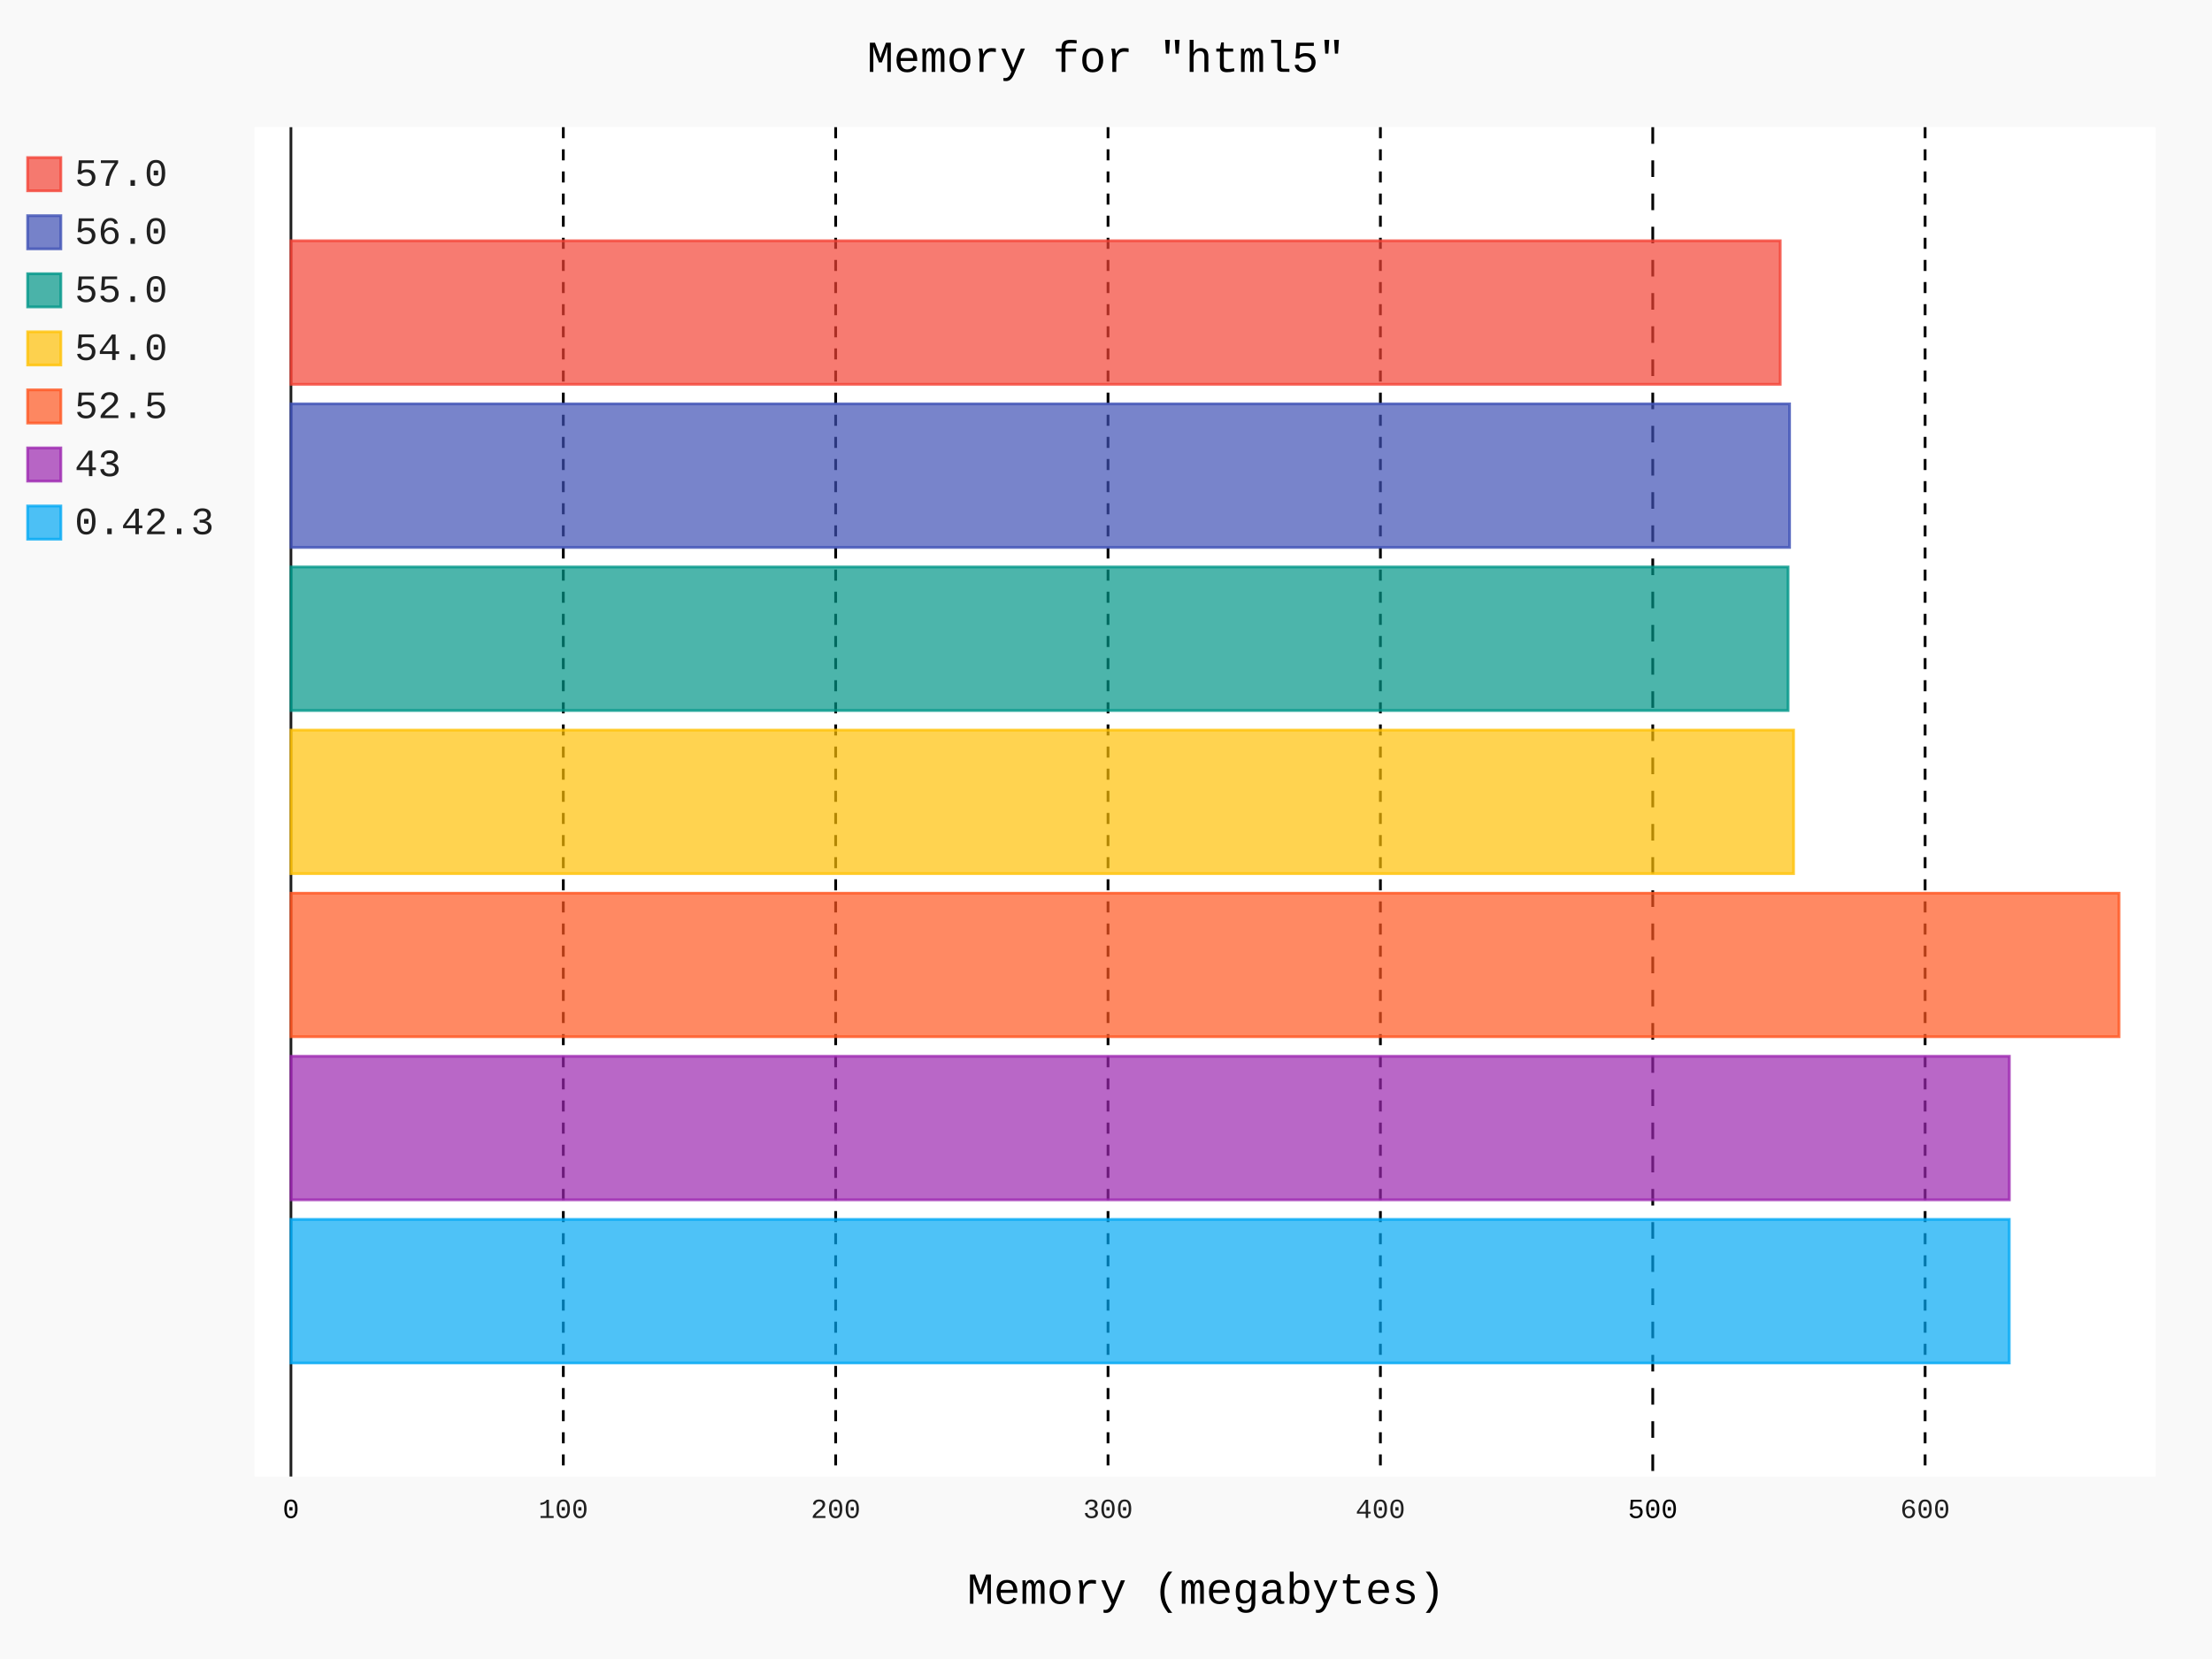
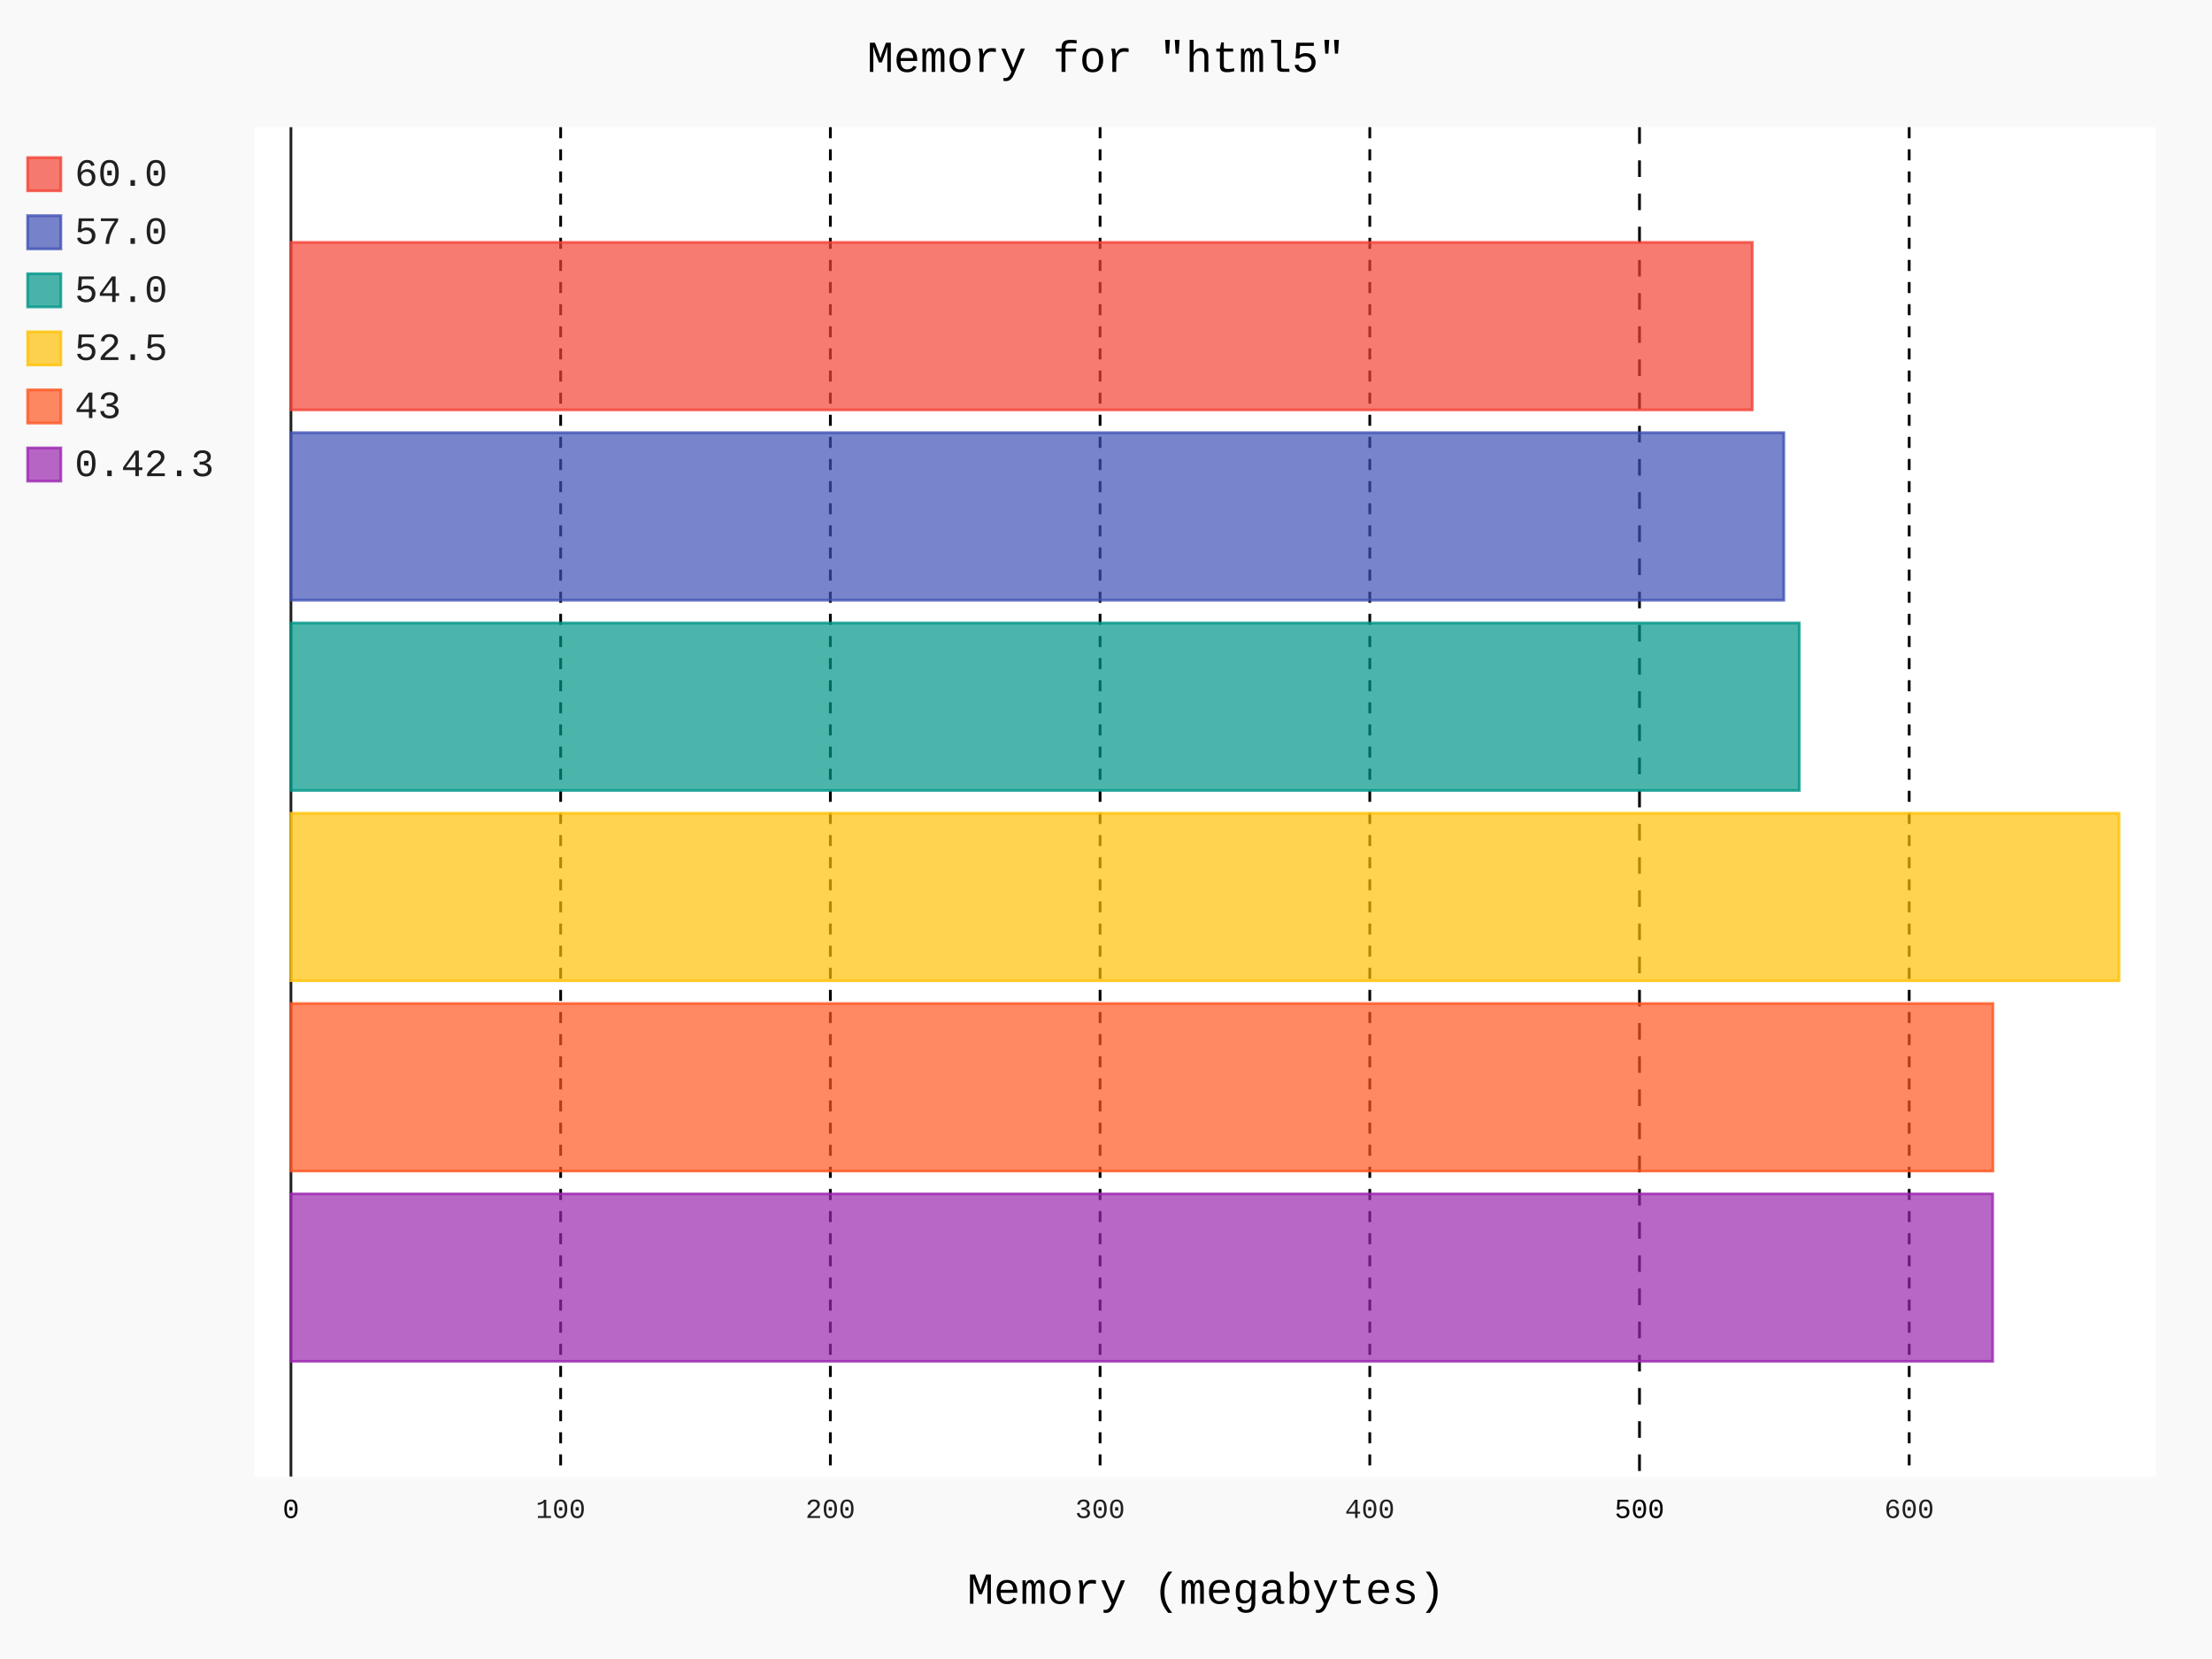
- <svg xmlns="http://www.w3.org/2000/svg" id="chart-9ffd6584-b09f-4e7b-8440-a62ddd650285" class="pygal-chart" viewBox="0 0 800 600">
+ <svg xmlns="http://www.w3.org/2000/svg" id="chart-fc841faa-af13-4aff-bbf2-ab7e3c765500" class="pygal-chart" viewBox="0 0 800 600">
  <defs>
-     <style type="text/css">#chart-9ffd6584-b09f-4e7b-8440-a62ddd650285{-webkit-user-select:none;-webkit-font-smoothing:antialiased;font-family:Consolas,"Liberation Mono",Menlo,Courier,monospace}#chart-9ffd6584-b09f-4e7b-8440-a62ddd650285 .title{font-family:Consolas,"Liberation Mono",Menlo,Courier,monospace;font-size:16px}#chart-9ffd6584-b09f-4e7b-8440-a62ddd650285 .legends .legend text{font-family:Consolas,"Liberation Mono",Menlo,Courier,monospace;font-size:14px}#chart-9ffd6584-b09f-4e7b-8440-a62ddd650285 .axis text{font-family:Consolas,"Liberation Mono",Menlo,Courier,monospace;font-size:10px}#chart-9ffd6584-b09f-4e7b-8440-a62ddd650285 .axis text.major{font-family:Consolas,"Liberation Mono",Menlo,Courier,monospace;font-size:10px}#chart-9ffd6584-b09f-4e7b-8440-a62ddd650285 .text-overlay text.value{font-family:Consolas,"Liberation Mono",Menlo,Courier,monospace;font-size:16px}#chart-9ffd6584-b09f-4e7b-8440-a62ddd650285 .text-overlay text.label{font-family:Consolas,"Liberation Mono",Menlo,Courier,monospace;font-size:10px}#chart-9ffd6584-b09f-4e7b-8440-a62ddd650285 .tooltip{font-family:Consolas,"Liberation Mono",Menlo,Courier,monospace;font-size:14px}#chart-9ffd6584-b09f-4e7b-8440-a62ddd650285 text.no_data{font-family:Consolas,"Liberation Mono",Menlo,Courier,monospace;font-size:64px}
- #chart-9ffd6584-b09f-4e7b-8440-a62ddd650285{background-color:rgba(249,249,249,1)}#chart-9ffd6584-b09f-4e7b-8440-a62ddd650285 path,#chart-9ffd6584-b09f-4e7b-8440-a62ddd650285 line,#chart-9ffd6584-b09f-4e7b-8440-a62ddd650285 rect,#chart-9ffd6584-b09f-4e7b-8440-a62ddd650285 circle{-webkit-transition:150ms;-moz-transition:150ms;transition:150ms}#chart-9ffd6584-b09f-4e7b-8440-a62ddd650285 .graph &gt; .background{fill:rgba(249,249,249,1)}#chart-9ffd6584-b09f-4e7b-8440-a62ddd650285 .plot &gt; .background{fill:rgba(255,255,255,1)}#chart-9ffd6584-b09f-4e7b-8440-a62ddd650285 .graph{fill:rgba(0,0,0,.87)}#chart-9ffd6584-b09f-4e7b-8440-a62ddd650285 text.no_data{fill:rgba(0,0,0,1)}#chart-9ffd6584-b09f-4e7b-8440-a62ddd650285 .title{fill:rgba(0,0,0,1)}#chart-9ffd6584-b09f-4e7b-8440-a62ddd650285 .legends .legend text{fill:rgba(0,0,0,.87)}#chart-9ffd6584-b09f-4e7b-8440-a62ddd650285 .legends .legend:hover text{fill:rgba(0,0,0,1)}#chart-9ffd6584-b09f-4e7b-8440-a62ddd650285 .axis .line{stroke:rgba(0,0,0,1)}#chart-9ffd6584-b09f-4e7b-8440-a62ddd650285 .axis .guide.line{stroke:rgba(0,0,0,.54)}#chart-9ffd6584-b09f-4e7b-8440-a62ddd650285 .axis .major.line{stroke:rgba(0,0,0,.87)}#chart-9ffd6584-b09f-4e7b-8440-a62ddd650285 .axis text.major{fill:rgba(0,0,0,1)}#chart-9ffd6584-b09f-4e7b-8440-a62ddd650285 .axis.y .guides:hover .guide.line,#chart-9ffd6584-b09f-4e7b-8440-a62ddd650285 .line-graph .axis.x .guides:hover .guide.line,#chart-9ffd6584-b09f-4e7b-8440-a62ddd650285 .stackedline-graph .axis.x .guides:hover .guide.line,#chart-9ffd6584-b09f-4e7b-8440-a62ddd650285 .xy-graph .axis.x .guides:hover .guide.line{stroke:rgba(0,0,0,1)}#chart-9ffd6584-b09f-4e7b-8440-a62ddd650285 .axis .guides:hover text{fill:rgba(0,0,0,1)}#chart-9ffd6584-b09f-4e7b-8440-a62ddd650285 .reactive{fill-opacity:.7;stroke-opacity:.8;stroke-width:1}#chart-9ffd6584-b09f-4e7b-8440-a62ddd650285 .ci{stroke:rgba(0,0,0,.87)}#chart-9ffd6584-b09f-4e7b-8440-a62ddd650285 .reactive.active,#chart-9ffd6584-b09f-4e7b-8440-a62ddd650285 .active .reactive{fill-opacity:.8;stroke-opacity:.9;stroke-width:4}#chart-9ffd6584-b09f-4e7b-8440-a62ddd650285 .ci .reactive.active{stroke-width:1.5}#chart-9ffd6584-b09f-4e7b-8440-a62ddd650285 .series text{fill:rgba(0,0,0,1)}#chart-9ffd6584-b09f-4e7b-8440-a62ddd650285 .tooltip rect{fill:rgba(255,255,255,1);stroke:rgba(0,0,0,1);-webkit-transition:opacity 150ms;-moz-transition:opacity 150ms;transition:opacity 150ms}#chart-9ffd6584-b09f-4e7b-8440-a62ddd650285 .tooltip .label{fill:rgba(0,0,0,.87)}#chart-9ffd6584-b09f-4e7b-8440-a62ddd650285 .tooltip .label{fill:rgba(0,0,0,.87)}#chart-9ffd6584-b09f-4e7b-8440-a62ddd650285 .tooltip .legend{font-size:.8em;fill:rgba(0,0,0,.54)}#chart-9ffd6584-b09f-4e7b-8440-a62ddd650285 .tooltip .x_label{font-size:.6em;fill:rgba(0,0,0,1)}#chart-9ffd6584-b09f-4e7b-8440-a62ddd650285 .tooltip .xlink{font-size:.5em;text-decoration:underline}#chart-9ffd6584-b09f-4e7b-8440-a62ddd650285 .tooltip .value{font-size:1.5em}#chart-9ffd6584-b09f-4e7b-8440-a62ddd650285 .bound{font-size:.5em}#chart-9ffd6584-b09f-4e7b-8440-a62ddd650285 .max-value{font-size:.75em;fill:rgba(0,0,0,.54)}#chart-9ffd6584-b09f-4e7b-8440-a62ddd650285 .map-element{fill:rgba(255,255,255,1);stroke:rgba(0,0,0,.54) !important}#chart-9ffd6584-b09f-4e7b-8440-a62ddd650285 .map-element .reactive{fill-opacity:inherit;stroke-opacity:inherit}#chart-9ffd6584-b09f-4e7b-8440-a62ddd650285 .color-0,#chart-9ffd6584-b09f-4e7b-8440-a62ddd650285 .color-0 a:visited{stroke:#F44336;fill:#F44336}#chart-9ffd6584-b09f-4e7b-8440-a62ddd650285 .color-1,#chart-9ffd6584-b09f-4e7b-8440-a62ddd650285 .color-1 a:visited{stroke:#3F51B5;fill:#3F51B5}#chart-9ffd6584-b09f-4e7b-8440-a62ddd650285 .color-2,#chart-9ffd6584-b09f-4e7b-8440-a62ddd650285 .color-2 a:visited{stroke:#009688;fill:#009688}#chart-9ffd6584-b09f-4e7b-8440-a62ddd650285 .color-3,#chart-9ffd6584-b09f-4e7b-8440-a62ddd650285 .color-3 a:visited{stroke:#FFC107;fill:#FFC107}#chart-9ffd6584-b09f-4e7b-8440-a62ddd650285 .color-4,#chart-9ffd6584-b09f-4e7b-8440-a62ddd650285 .color-4 a:visited{stroke:#FF5722;fill:#FF5722}#chart-9ffd6584-b09f-4e7b-8440-a62ddd650285 .color-5,#chart-9ffd6584-b09f-4e7b-8440-a62ddd650285 .color-5 a:visited{stroke:#9C27B0;fill:#9C27B0}#chart-9ffd6584-b09f-4e7b-8440-a62ddd650285 .color-6,#chart-9ffd6584-b09f-4e7b-8440-a62ddd650285 .color-6 a:visited{stroke:#03A9F4;fill:#03A9F4}#chart-9ffd6584-b09f-4e7b-8440-a62ddd650285 .text-overlay .color-0 text{fill:black}#chart-9ffd6584-b09f-4e7b-8440-a62ddd650285 .text-overlay .color-1 text{fill:black}#chart-9ffd6584-b09f-4e7b-8440-a62ddd650285 .text-overlay .color-2 text{fill:black}#chart-9ffd6584-b09f-4e7b-8440-a62ddd650285 .text-overlay .color-3 text{fill:black}#chart-9ffd6584-b09f-4e7b-8440-a62ddd650285 .text-overlay .color-4 text{fill:black}#chart-9ffd6584-b09f-4e7b-8440-a62ddd650285 .text-overlay .color-5 text{fill:black}#chart-9ffd6584-b09f-4e7b-8440-a62ddd650285 .text-overlay .color-6 text{fill:black}
- #chart-9ffd6584-b09f-4e7b-8440-a62ddd650285 text.no_data{text-anchor:middle}#chart-9ffd6584-b09f-4e7b-8440-a62ddd650285 .guide.line{fill:none}#chart-9ffd6584-b09f-4e7b-8440-a62ddd650285 .centered{text-anchor:middle}#chart-9ffd6584-b09f-4e7b-8440-a62ddd650285 .title{text-anchor:middle}#chart-9ffd6584-b09f-4e7b-8440-a62ddd650285 .legends .legend text{fill-opacity:1}#chart-9ffd6584-b09f-4e7b-8440-a62ddd650285 .axis.x text{text-anchor:middle}#chart-9ffd6584-b09f-4e7b-8440-a62ddd650285 .axis.x:not(.web) text[transform]{text-anchor:start}#chart-9ffd6584-b09f-4e7b-8440-a62ddd650285 .axis.x:not(.web) text[transform].backwards{text-anchor:end}#chart-9ffd6584-b09f-4e7b-8440-a62ddd650285 .axis.y text{text-anchor:end}#chart-9ffd6584-b09f-4e7b-8440-a62ddd650285 .axis.y text[transform].backwards{text-anchor:start}#chart-9ffd6584-b09f-4e7b-8440-a62ddd650285 .axis.y2 text{text-anchor:start}#chart-9ffd6584-b09f-4e7b-8440-a62ddd650285 .axis.y2 text[transform].backwards{text-anchor:end}#chart-9ffd6584-b09f-4e7b-8440-a62ddd650285 .axis .guide.line{stroke-dasharray:4,4;stroke:black}#chart-9ffd6584-b09f-4e7b-8440-a62ddd650285 .axis .major.guide.line{stroke-dasharray:6,6;stroke:black}#chart-9ffd6584-b09f-4e7b-8440-a62ddd650285 .horizontal .axis.y .guide.line,#chart-9ffd6584-b09f-4e7b-8440-a62ddd650285 .horizontal .axis.y2 .guide.line,#chart-9ffd6584-b09f-4e7b-8440-a62ddd650285 .vertical .axis.x .guide.line{opacity:0}#chart-9ffd6584-b09f-4e7b-8440-a62ddd650285 .horizontal .axis.always_show .guide.line,#chart-9ffd6584-b09f-4e7b-8440-a62ddd650285 .vertical .axis.always_show .guide.line{opacity:1 !important}#chart-9ffd6584-b09f-4e7b-8440-a62ddd650285 .axis.y .guides:hover .guide.line,#chart-9ffd6584-b09f-4e7b-8440-a62ddd650285 .axis.y2 .guides:hover .guide.line,#chart-9ffd6584-b09f-4e7b-8440-a62ddd650285 .axis.x .guides:hover .guide.line{opacity:1}#chart-9ffd6584-b09f-4e7b-8440-a62ddd650285 .axis .guides:hover text{opacity:1}#chart-9ffd6584-b09f-4e7b-8440-a62ddd650285 .nofill{fill:none}#chart-9ffd6584-b09f-4e7b-8440-a62ddd650285 .subtle-fill{fill-opacity:.2}#chart-9ffd6584-b09f-4e7b-8440-a62ddd650285 .dot{stroke-width:1px;fill-opacity:1;stroke-opacity:1}#chart-9ffd6584-b09f-4e7b-8440-a62ddd650285 .dot.active{stroke-width:5px}#chart-9ffd6584-b09f-4e7b-8440-a62ddd650285 .dot.negative{fill:transparent}#chart-9ffd6584-b09f-4e7b-8440-a62ddd650285 text,#chart-9ffd6584-b09f-4e7b-8440-a62ddd650285 tspan{stroke:none !important}#chart-9ffd6584-b09f-4e7b-8440-a62ddd650285 .series text.active{opacity:1}#chart-9ffd6584-b09f-4e7b-8440-a62ddd650285 .tooltip rect{fill-opacity:.95;stroke-width:.5}#chart-9ffd6584-b09f-4e7b-8440-a62ddd650285 .tooltip text{fill-opacity:1}#chart-9ffd6584-b09f-4e7b-8440-a62ddd650285 .showable{visibility:hidden}#chart-9ffd6584-b09f-4e7b-8440-a62ddd650285 .showable.shown{visibility:visible}#chart-9ffd6584-b09f-4e7b-8440-a62ddd650285 .gauge-background{fill:rgba(229,229,229,1);stroke:none}#chart-9ffd6584-b09f-4e7b-8440-a62ddd650285 .bg-lines{stroke:rgba(249,249,249,1);stroke-width:2px}</style>
+     <style type="text/css">#chart-fc841faa-af13-4aff-bbf2-ab7e3c765500{-webkit-user-select:none;-webkit-font-smoothing:antialiased;font-family:Consolas,"Liberation Mono",Menlo,Courier,monospace}#chart-fc841faa-af13-4aff-bbf2-ab7e3c765500 .title{font-family:Consolas,"Liberation Mono",Menlo,Courier,monospace;font-size:16px}#chart-fc841faa-af13-4aff-bbf2-ab7e3c765500 .legends .legend text{font-family:Consolas,"Liberation Mono",Menlo,Courier,monospace;font-size:14px}#chart-fc841faa-af13-4aff-bbf2-ab7e3c765500 .axis text{font-family:Consolas,"Liberation Mono",Menlo,Courier,monospace;font-size:10px}#chart-fc841faa-af13-4aff-bbf2-ab7e3c765500 .axis text.major{font-family:Consolas,"Liberation Mono",Menlo,Courier,monospace;font-size:10px}#chart-fc841faa-af13-4aff-bbf2-ab7e3c765500 .text-overlay text.value{font-family:Consolas,"Liberation Mono",Menlo,Courier,monospace;font-size:16px}#chart-fc841faa-af13-4aff-bbf2-ab7e3c765500 .text-overlay text.label{font-family:Consolas,"Liberation Mono",Menlo,Courier,monospace;font-size:10px}#chart-fc841faa-af13-4aff-bbf2-ab7e3c765500 .tooltip{font-family:Consolas,"Liberation Mono",Menlo,Courier,monospace;font-size:14px}#chart-fc841faa-af13-4aff-bbf2-ab7e3c765500 text.no_data{font-family:Consolas,"Liberation Mono",Menlo,Courier,monospace;font-size:64px}
+ #chart-fc841faa-af13-4aff-bbf2-ab7e3c765500{background-color:rgba(249,249,249,1)}#chart-fc841faa-af13-4aff-bbf2-ab7e3c765500 path,#chart-fc841faa-af13-4aff-bbf2-ab7e3c765500 line,#chart-fc841faa-af13-4aff-bbf2-ab7e3c765500 rect,#chart-fc841faa-af13-4aff-bbf2-ab7e3c765500 circle{-webkit-transition:150ms;-moz-transition:150ms;transition:150ms}#chart-fc841faa-af13-4aff-bbf2-ab7e3c765500 .graph &gt; .background{fill:rgba(249,249,249,1)}#chart-fc841faa-af13-4aff-bbf2-ab7e3c765500 .plot &gt; .background{fill:rgba(255,255,255,1)}#chart-fc841faa-af13-4aff-bbf2-ab7e3c765500 .graph{fill:rgba(0,0,0,.87)}#chart-fc841faa-af13-4aff-bbf2-ab7e3c765500 text.no_data{fill:rgba(0,0,0,1)}#chart-fc841faa-af13-4aff-bbf2-ab7e3c765500 .title{fill:rgba(0,0,0,1)}#chart-fc841faa-af13-4aff-bbf2-ab7e3c765500 .legends .legend text{fill:rgba(0,0,0,.87)}#chart-fc841faa-af13-4aff-bbf2-ab7e3c765500 .legends .legend:hover text{fill:rgba(0,0,0,1)}#chart-fc841faa-af13-4aff-bbf2-ab7e3c765500 .axis .line{stroke:rgba(0,0,0,1)}#chart-fc841faa-af13-4aff-bbf2-ab7e3c765500 .axis .guide.line{stroke:rgba(0,0,0,.54)}#chart-fc841faa-af13-4aff-bbf2-ab7e3c765500 .axis .major.line{stroke:rgba(0,0,0,.87)}#chart-fc841faa-af13-4aff-bbf2-ab7e3c765500 .axis text.major{fill:rgba(0,0,0,1)}#chart-fc841faa-af13-4aff-bbf2-ab7e3c765500 .axis.y .guides:hover .guide.line,#chart-fc841faa-af13-4aff-bbf2-ab7e3c765500 .line-graph .axis.x .guides:hover .guide.line,#chart-fc841faa-af13-4aff-bbf2-ab7e3c765500 .stackedline-graph .axis.x .guides:hover .guide.line,#chart-fc841faa-af13-4aff-bbf2-ab7e3c765500 .xy-graph .axis.x .guides:hover .guide.line{stroke:rgba(0,0,0,1)}#chart-fc841faa-af13-4aff-bbf2-ab7e3c765500 .axis .guides:hover text{fill:rgba(0,0,0,1)}#chart-fc841faa-af13-4aff-bbf2-ab7e3c765500 .reactive{fill-opacity:.7;stroke-opacity:.8;stroke-width:1}#chart-fc841faa-af13-4aff-bbf2-ab7e3c765500 .ci{stroke:rgba(0,0,0,.87)}#chart-fc841faa-af13-4aff-bbf2-ab7e3c765500 .reactive.active,#chart-fc841faa-af13-4aff-bbf2-ab7e3c765500 .active .reactive{fill-opacity:.8;stroke-opacity:.9;stroke-width:4}#chart-fc841faa-af13-4aff-bbf2-ab7e3c765500 .ci .reactive.active{stroke-width:1.5}#chart-fc841faa-af13-4aff-bbf2-ab7e3c765500 .series text{fill:rgba(0,0,0,1)}#chart-fc841faa-af13-4aff-bbf2-ab7e3c765500 .tooltip rect{fill:rgba(255,255,255,1);stroke:rgba(0,0,0,1);-webkit-transition:opacity 150ms;-moz-transition:opacity 150ms;transition:opacity 150ms}#chart-fc841faa-af13-4aff-bbf2-ab7e3c765500 .tooltip .label{fill:rgba(0,0,0,.87)}#chart-fc841faa-af13-4aff-bbf2-ab7e3c765500 .tooltip .label{fill:rgba(0,0,0,.87)}#chart-fc841faa-af13-4aff-bbf2-ab7e3c765500 .tooltip .legend{font-size:.8em;fill:rgba(0,0,0,.54)}#chart-fc841faa-af13-4aff-bbf2-ab7e3c765500 .tooltip .x_label{font-size:.6em;fill:rgba(0,0,0,1)}#chart-fc841faa-af13-4aff-bbf2-ab7e3c765500 .tooltip .xlink{font-size:.5em;text-decoration:underline}#chart-fc841faa-af13-4aff-bbf2-ab7e3c765500 .tooltip .value{font-size:1.5em}#chart-fc841faa-af13-4aff-bbf2-ab7e3c765500 .bound{font-size:.5em}#chart-fc841faa-af13-4aff-bbf2-ab7e3c765500 .max-value{font-size:.75em;fill:rgba(0,0,0,.54)}#chart-fc841faa-af13-4aff-bbf2-ab7e3c765500 .map-element{fill:rgba(255,255,255,1);stroke:rgba(0,0,0,.54) !important}#chart-fc841faa-af13-4aff-bbf2-ab7e3c765500 .map-element .reactive{fill-opacity:inherit;stroke-opacity:inherit}#chart-fc841faa-af13-4aff-bbf2-ab7e3c765500 .color-0,#chart-fc841faa-af13-4aff-bbf2-ab7e3c765500 .color-0 a:visited{stroke:#F44336;fill:#F44336}#chart-fc841faa-af13-4aff-bbf2-ab7e3c765500 .color-1,#chart-fc841faa-af13-4aff-bbf2-ab7e3c765500 .color-1 a:visited{stroke:#3F51B5;fill:#3F51B5}#chart-fc841faa-af13-4aff-bbf2-ab7e3c765500 .color-2,#chart-fc841faa-af13-4aff-bbf2-ab7e3c765500 .color-2 a:visited{stroke:#009688;fill:#009688}#chart-fc841faa-af13-4aff-bbf2-ab7e3c765500 .color-3,#chart-fc841faa-af13-4aff-bbf2-ab7e3c765500 .color-3 a:visited{stroke:#FFC107;fill:#FFC107}#chart-fc841faa-af13-4aff-bbf2-ab7e3c765500 .color-4,#chart-fc841faa-af13-4aff-bbf2-ab7e3c765500 .color-4 a:visited{stroke:#FF5722;fill:#FF5722}#chart-fc841faa-af13-4aff-bbf2-ab7e3c765500 .color-5,#chart-fc841faa-af13-4aff-bbf2-ab7e3c765500 .color-5 a:visited{stroke:#9C27B0;fill:#9C27B0}#chart-fc841faa-af13-4aff-bbf2-ab7e3c765500 .text-overlay .color-0 text{fill:black}#chart-fc841faa-af13-4aff-bbf2-ab7e3c765500 .text-overlay .color-1 text{fill:black}#chart-fc841faa-af13-4aff-bbf2-ab7e3c765500 .text-overlay .color-2 text{fill:black}#chart-fc841faa-af13-4aff-bbf2-ab7e3c765500 .text-overlay .color-3 text{fill:black}#chart-fc841faa-af13-4aff-bbf2-ab7e3c765500 .text-overlay .color-4 text{fill:black}#chart-fc841faa-af13-4aff-bbf2-ab7e3c765500 .text-overlay .color-5 text{fill:black}
+ #chart-fc841faa-af13-4aff-bbf2-ab7e3c765500 text.no_data{text-anchor:middle}#chart-fc841faa-af13-4aff-bbf2-ab7e3c765500 .guide.line{fill:none}#chart-fc841faa-af13-4aff-bbf2-ab7e3c765500 .centered{text-anchor:middle}#chart-fc841faa-af13-4aff-bbf2-ab7e3c765500 .title{text-anchor:middle}#chart-fc841faa-af13-4aff-bbf2-ab7e3c765500 .legends .legend text{fill-opacity:1}#chart-fc841faa-af13-4aff-bbf2-ab7e3c765500 .axis.x text{text-anchor:middle}#chart-fc841faa-af13-4aff-bbf2-ab7e3c765500 .axis.x:not(.web) text[transform]{text-anchor:start}#chart-fc841faa-af13-4aff-bbf2-ab7e3c765500 .axis.x:not(.web) text[transform].backwards{text-anchor:end}#chart-fc841faa-af13-4aff-bbf2-ab7e3c765500 .axis.y text{text-anchor:end}#chart-fc841faa-af13-4aff-bbf2-ab7e3c765500 .axis.y text[transform].backwards{text-anchor:start}#chart-fc841faa-af13-4aff-bbf2-ab7e3c765500 .axis.y2 text{text-anchor:start}#chart-fc841faa-af13-4aff-bbf2-ab7e3c765500 .axis.y2 text[transform].backwards{text-anchor:end}#chart-fc841faa-af13-4aff-bbf2-ab7e3c765500 .axis .guide.line{stroke-dasharray:4,4;stroke:black}#chart-fc841faa-af13-4aff-bbf2-ab7e3c765500 .axis .major.guide.line{stroke-dasharray:6,6;stroke:black}#chart-fc841faa-af13-4aff-bbf2-ab7e3c765500 .horizontal .axis.y .guide.line,#chart-fc841faa-af13-4aff-bbf2-ab7e3c765500 .horizontal .axis.y2 .guide.line,#chart-fc841faa-af13-4aff-bbf2-ab7e3c765500 .vertical .axis.x .guide.line{opacity:0}#chart-fc841faa-af13-4aff-bbf2-ab7e3c765500 .horizontal .axis.always_show .guide.line,#chart-fc841faa-af13-4aff-bbf2-ab7e3c765500 .vertical .axis.always_show .guide.line{opacity:1 !important}#chart-fc841faa-af13-4aff-bbf2-ab7e3c765500 .axis.y .guides:hover .guide.line,#chart-fc841faa-af13-4aff-bbf2-ab7e3c765500 .axis.y2 .guides:hover .guide.line,#chart-fc841faa-af13-4aff-bbf2-ab7e3c765500 .axis.x .guides:hover .guide.line{opacity:1}#chart-fc841faa-af13-4aff-bbf2-ab7e3c765500 .axis .guides:hover text{opacity:1}#chart-fc841faa-af13-4aff-bbf2-ab7e3c765500 .nofill{fill:none}#chart-fc841faa-af13-4aff-bbf2-ab7e3c765500 .subtle-fill{fill-opacity:.2}#chart-fc841faa-af13-4aff-bbf2-ab7e3c765500 .dot{stroke-width:1px;fill-opacity:1;stroke-opacity:1}#chart-fc841faa-af13-4aff-bbf2-ab7e3c765500 .dot.active{stroke-width:5px}#chart-fc841faa-af13-4aff-bbf2-ab7e3c765500 .dot.negative{fill:transparent}#chart-fc841faa-af13-4aff-bbf2-ab7e3c765500 text,#chart-fc841faa-af13-4aff-bbf2-ab7e3c765500 tspan{stroke:none !important}#chart-fc841faa-af13-4aff-bbf2-ab7e3c765500 .series text.active{opacity:1}#chart-fc841faa-af13-4aff-bbf2-ab7e3c765500 .tooltip rect{fill-opacity:.95;stroke-width:.5}#chart-fc841faa-af13-4aff-bbf2-ab7e3c765500 .tooltip text{fill-opacity:1}#chart-fc841faa-af13-4aff-bbf2-ab7e3c765500 .showable{visibility:hidden}#chart-fc841faa-af13-4aff-bbf2-ab7e3c765500 .showable.shown{visibility:visible}#chart-fc841faa-af13-4aff-bbf2-ab7e3c765500 .gauge-background{fill:rgba(229,229,229,1);stroke:none}#chart-fc841faa-af13-4aff-bbf2-ab7e3c765500 .bg-lines{stroke:rgba(249,249,249,1);stroke-width:2px}</style>
  </defs>
  <g class="graph horizontalbar-graph horizontal">
    <rect x="0" y="0" width="800" height="600" class="background" />
    <g transform="translate(92, 46)" class="plot">
      <rect x="0" y="0" width="687.6" height="488" class="background" />
      <g class="axis x always_show">
        <g class="guides">
          <path d="M13.223 0 v488" class="axis major line" />
          <text x="13.223" y="503.0" class="major">0</text>
        </g>
        <g class="guides">
-           <path d="M111.726 0 v488" class="guide line" />
-           <text x="111.726" y="503.0" class="">100</text>
+           <path d="M110.767 0 v488" class="guide line" />
+           <text x="110.767" y="503.0" class="">100</text>
        </g>
        <g class="guides">
-           <path d="M210.23 0 v488" class="guide line" />
-           <text x="210.23" y="503.0" class="">200</text>
+           <path d="M208.311 0 v488" class="guide line" />
+           <text x="208.311" y="503.0" class="">200</text>
        </g>
        <g class="guides">
-           <path d="M308.733 0 v488" class="guide line" />
-           <text x="308.733" y="503.0" class="">300</text>
+           <path d="M305.855 0 v488" class="guide line" />
+           <text x="305.855" y="503.0" class="">300</text>
        </g>
        <g class="guides">
-           <path d="M407.237 0 v488" class="guide line" />
-           <text x="407.237" y="503.0" class="">400</text>
+           <path d="M403.399 0 v488" class="guide line" />
+           <text x="403.399" y="503.0" class="">400</text>
        </g>
        <g class="guides">
-           <path d="M505.74 0 v488" class="major guide line" />
-           <text x="505.74" y="503.0" class="major">500</text>
+           <path d="M500.943 0 v488" class="major guide line" />
+           <text x="500.943" y="503.0" class="major">500</text>
        </g>
        <g class="guides">
-           <path d="M604.243 0 v488" class="guide line" />
-           <text x="604.243" y="503.0" class="">600</text>
-         </g>
-       </g>
-       <g class="series serie-6 color-6">
-         <g class="bars">
-           <g class="bar">
-             <rect x="13.223" y="395.012" rx="0" ry="0" width="621.452" height="51.91" class="rect reactive tooltip-trigger" />
-           </g>
+           <path d="M598.487 0 v488" class="guide line" />
+           <text x="598.487" y="503.0" class="">600</text>
        </g>
      </g>
      <g class="series serie-5 color-5">
        <g class="bars">
          <g class="bar">
-             <rect x="13.223" y="336.023" rx="0" ry="0" width="621.479" height="51.91" class="rect reactive tooltip-trigger" />
+             <rect x="13.223" y="385.77" rx="0" ry="0" width="615.445" height="60.562" class="rect reactive tooltip-trigger" />
          </g>
        </g>
      </g>
      <g class="series serie-4 color-4">
        <g class="bars">
          <g class="bar">
-             <rect x="13.223" y="277.034" rx="0" ry="0" width="661.154" height="51.91" class="rect reactive tooltip-trigger" />
+             <rect x="13.223" y="316.95" rx="0" ry="0" width="615.529" height="60.562" class="rect reactive tooltip-trigger" />
          </g>
        </g>
      </g>
      <g class="series serie-3 color-3">
        <g class="bars">
          <g class="bar">
-             <rect x="13.223" y="218.045" rx="0" ry="0" width="543.446" height="51.91" class="rect reactive tooltip-trigger" />
+             <rect x="13.223" y="248.129" rx="0" ry="0" width="661.154" height="60.562" class="rect reactive tooltip-trigger" />
          </g>
        </g>
      </g>
      <g class="series serie-2 color-2">
        <g class="bars">
          <g class="bar">
-             <rect x="13.223" y="159.056" rx="0" ry="0" width="541.457" height="51.91" class="rect reactive tooltip-trigger" />
+             <rect x="13.223" y="179.309" rx="0" ry="0" width="545.507" height="60.562" class="rect reactive tooltip-trigger" />
          </g>
        </g>
      </g>
      <g class="series serie-1 color-1">
        <g class="bars">
          <g class="bar">
-             <rect x="13.223" y="100.067" rx="0" ry="0" width="542.003" height="51.91" class="rect reactive tooltip-trigger" />
+             <rect x="13.223" y="110.488" rx="0" ry="0" width="539.902" height="60.562" class="rect reactive tooltip-trigger" />
          </g>
        </g>
      </g>
      <g class="series serie-0 color-0">
        <g class="bars">
          <g class="bar">
-             <rect x="13.223" y="41.078" rx="0" ry="0" width="538.613" height="51.91" class="rect reactive tooltip-trigger" />
+             <rect x="13.223" y="41.668" rx="0" ry="0" width="528.494" height="60.562" class="rect reactive tooltip-trigger" />
          </g>
        </g>
      </g>
    </g>
    <g class="titles">
      <text x="400.0" y="26" class="title plot_title">Memory for "html5"</text>
      <text x="436.2" y="580" class="title">Memory (megabytes)</text>
    </g>
    <g transform="translate(92, 46)" class="plot overlay">
-       <g class="series serie-6 color-6" />
      <g class="series serie-5 color-5" />
      <g class="series serie-4 color-4" />
      <g class="series serie-3 color-3" />
      <g class="series serie-2 color-2" />
      <g class="series serie-1 color-1" />
      <g class="series serie-0 color-0" />
    </g>
    <g transform="translate(92, 46)" class="plot text-overlay">
-       <g class="series serie-6 color-6" />
      <g class="series serie-5 color-5" />
      <g class="series serie-4 color-4" />
      <g class="series serie-3 color-3" />
      <g class="series serie-2 color-2" />
      <g class="series serie-1 color-1" />
      <g class="series serie-0 color-0" />
    </g>
    <g transform="translate(92, 46)" class="plot tooltip-overlay">
      <g transform="translate(0 0)" style="opacity: 0" class="tooltip">
        <rect rx="0" ry="0" width="0" height="0" class="tooltip-box" />
        <g class="text" />
      </g>
    </g>
    <g transform="translate(10, 56)" class="legends">
      <g id="activate-serie-0" class="legend reactive activate-serie">
        <rect x="0.0" y="1.0" width="12" height="12" class="color-0 reactive" />
-         <text x="17.0" y="11.2">57.0</text>
+         <text x="17.0" y="11.2">60.0</text>
      </g>
      <g id="activate-serie-1" class="legend reactive activate-serie">
        <rect x="0.0" y="22.0" width="12" height="12" class="color-1 reactive" />
-         <text x="17.0" y="32.2">56.0</text>
+         <text x="17.0" y="32.2">57.0</text>
      </g>
      <g id="activate-serie-2" class="legend reactive activate-serie">
        <rect x="0.0" y="43.0" width="12" height="12" class="color-2 reactive" />
-         <text x="17.0" y="53.2">55.0</text>
+         <text x="17.0" y="53.2">54.0</text>
      </g>
      <g id="activate-serie-3" class="legend reactive activate-serie">
        <rect x="0.0" y="64.0" width="12" height="12" class="color-3 reactive" />
-         <text x="17.0" y="74.2">54.0</text>
+         <text x="17.0" y="74.2">52.5</text>
      </g>
      <g id="activate-serie-4" class="legend reactive activate-serie">
        <rect x="0.0" y="85.0" width="12" height="12" class="color-4 reactive" />
-         <text x="17.0" y="95.2">52.5</text>
+         <text x="17.0" y="95.2">43</text>
      </g>
      <g id="activate-serie-5" class="legend reactive activate-serie">
        <rect x="0.0" y="106.0" width="12" height="12" class="color-5 reactive" />
-         <text x="17.0" y="116.2">43</text>
-       </g>
-       <g id="activate-serie-6" class="legend reactive activate-serie">
-         <rect x="0.0" y="127.0" width="12" height="12" class="color-6 reactive" />
-         <text x="17.0" y="137.2">0.42.3</text>
+         <text x="17.0" y="116.2">0.42.3</text>
      </g>
    </g>
    <g transform="translate(790, 56)" class="legends" />
  </g>
</svg>
